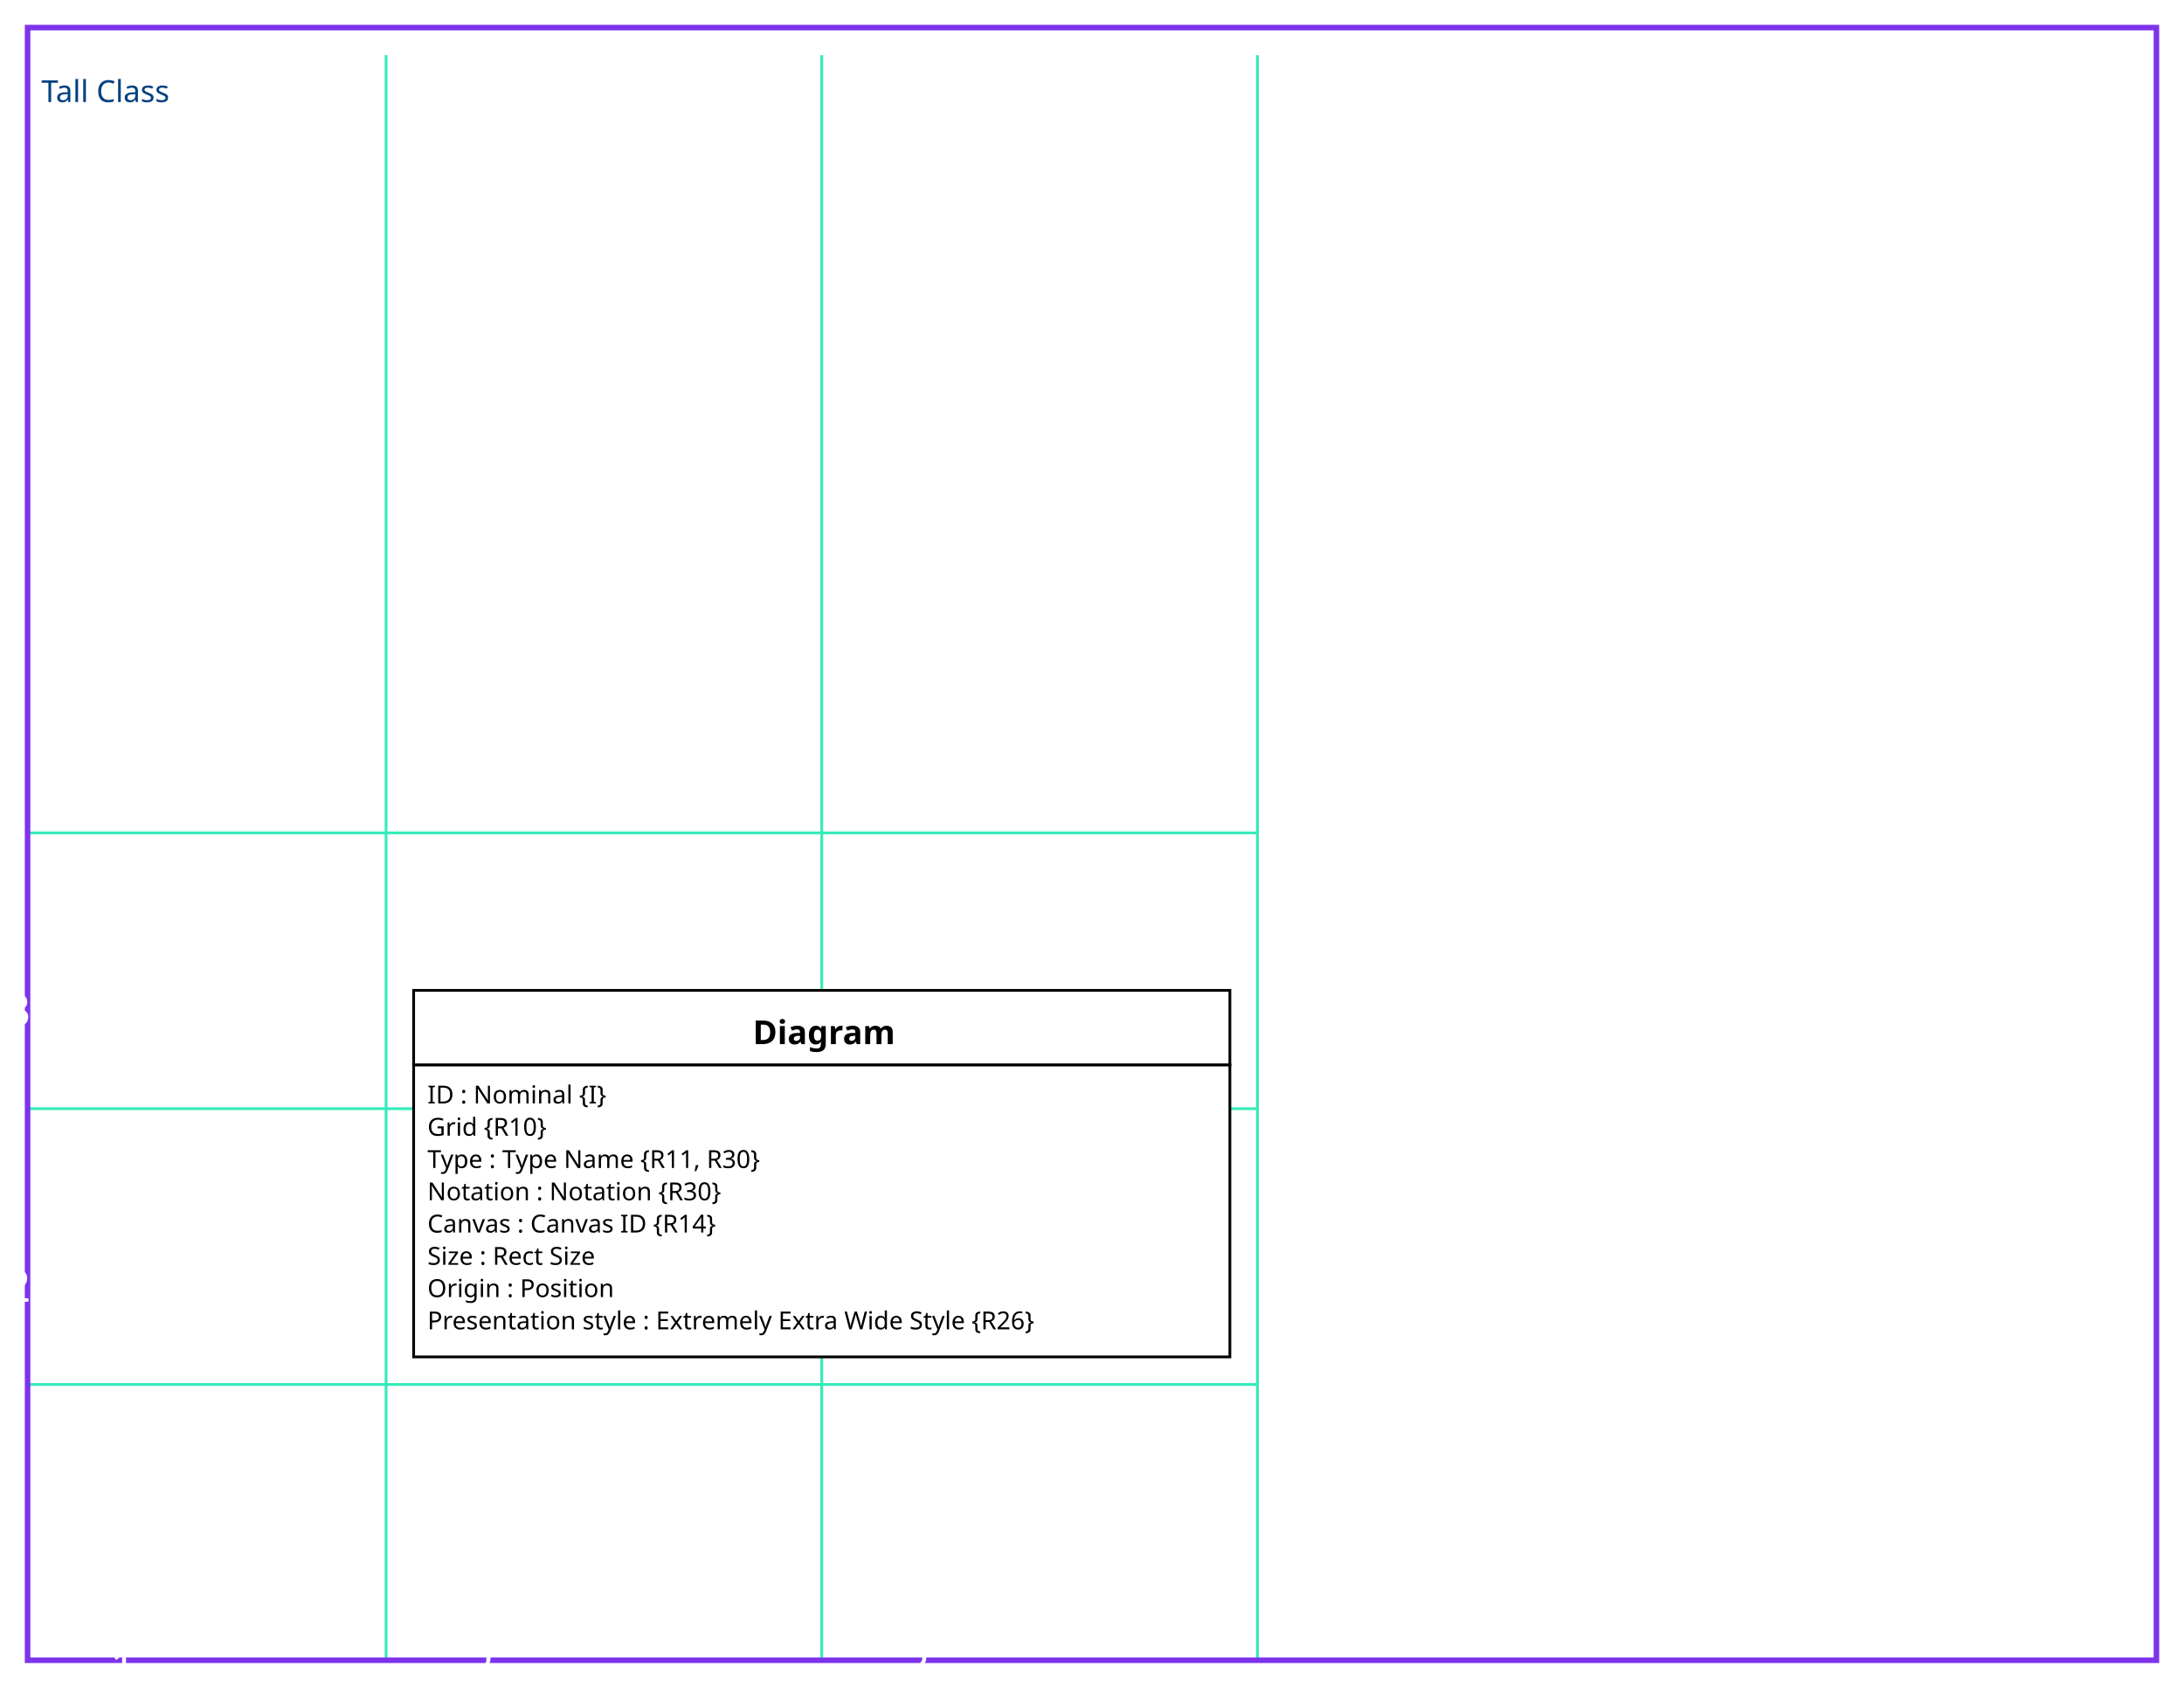
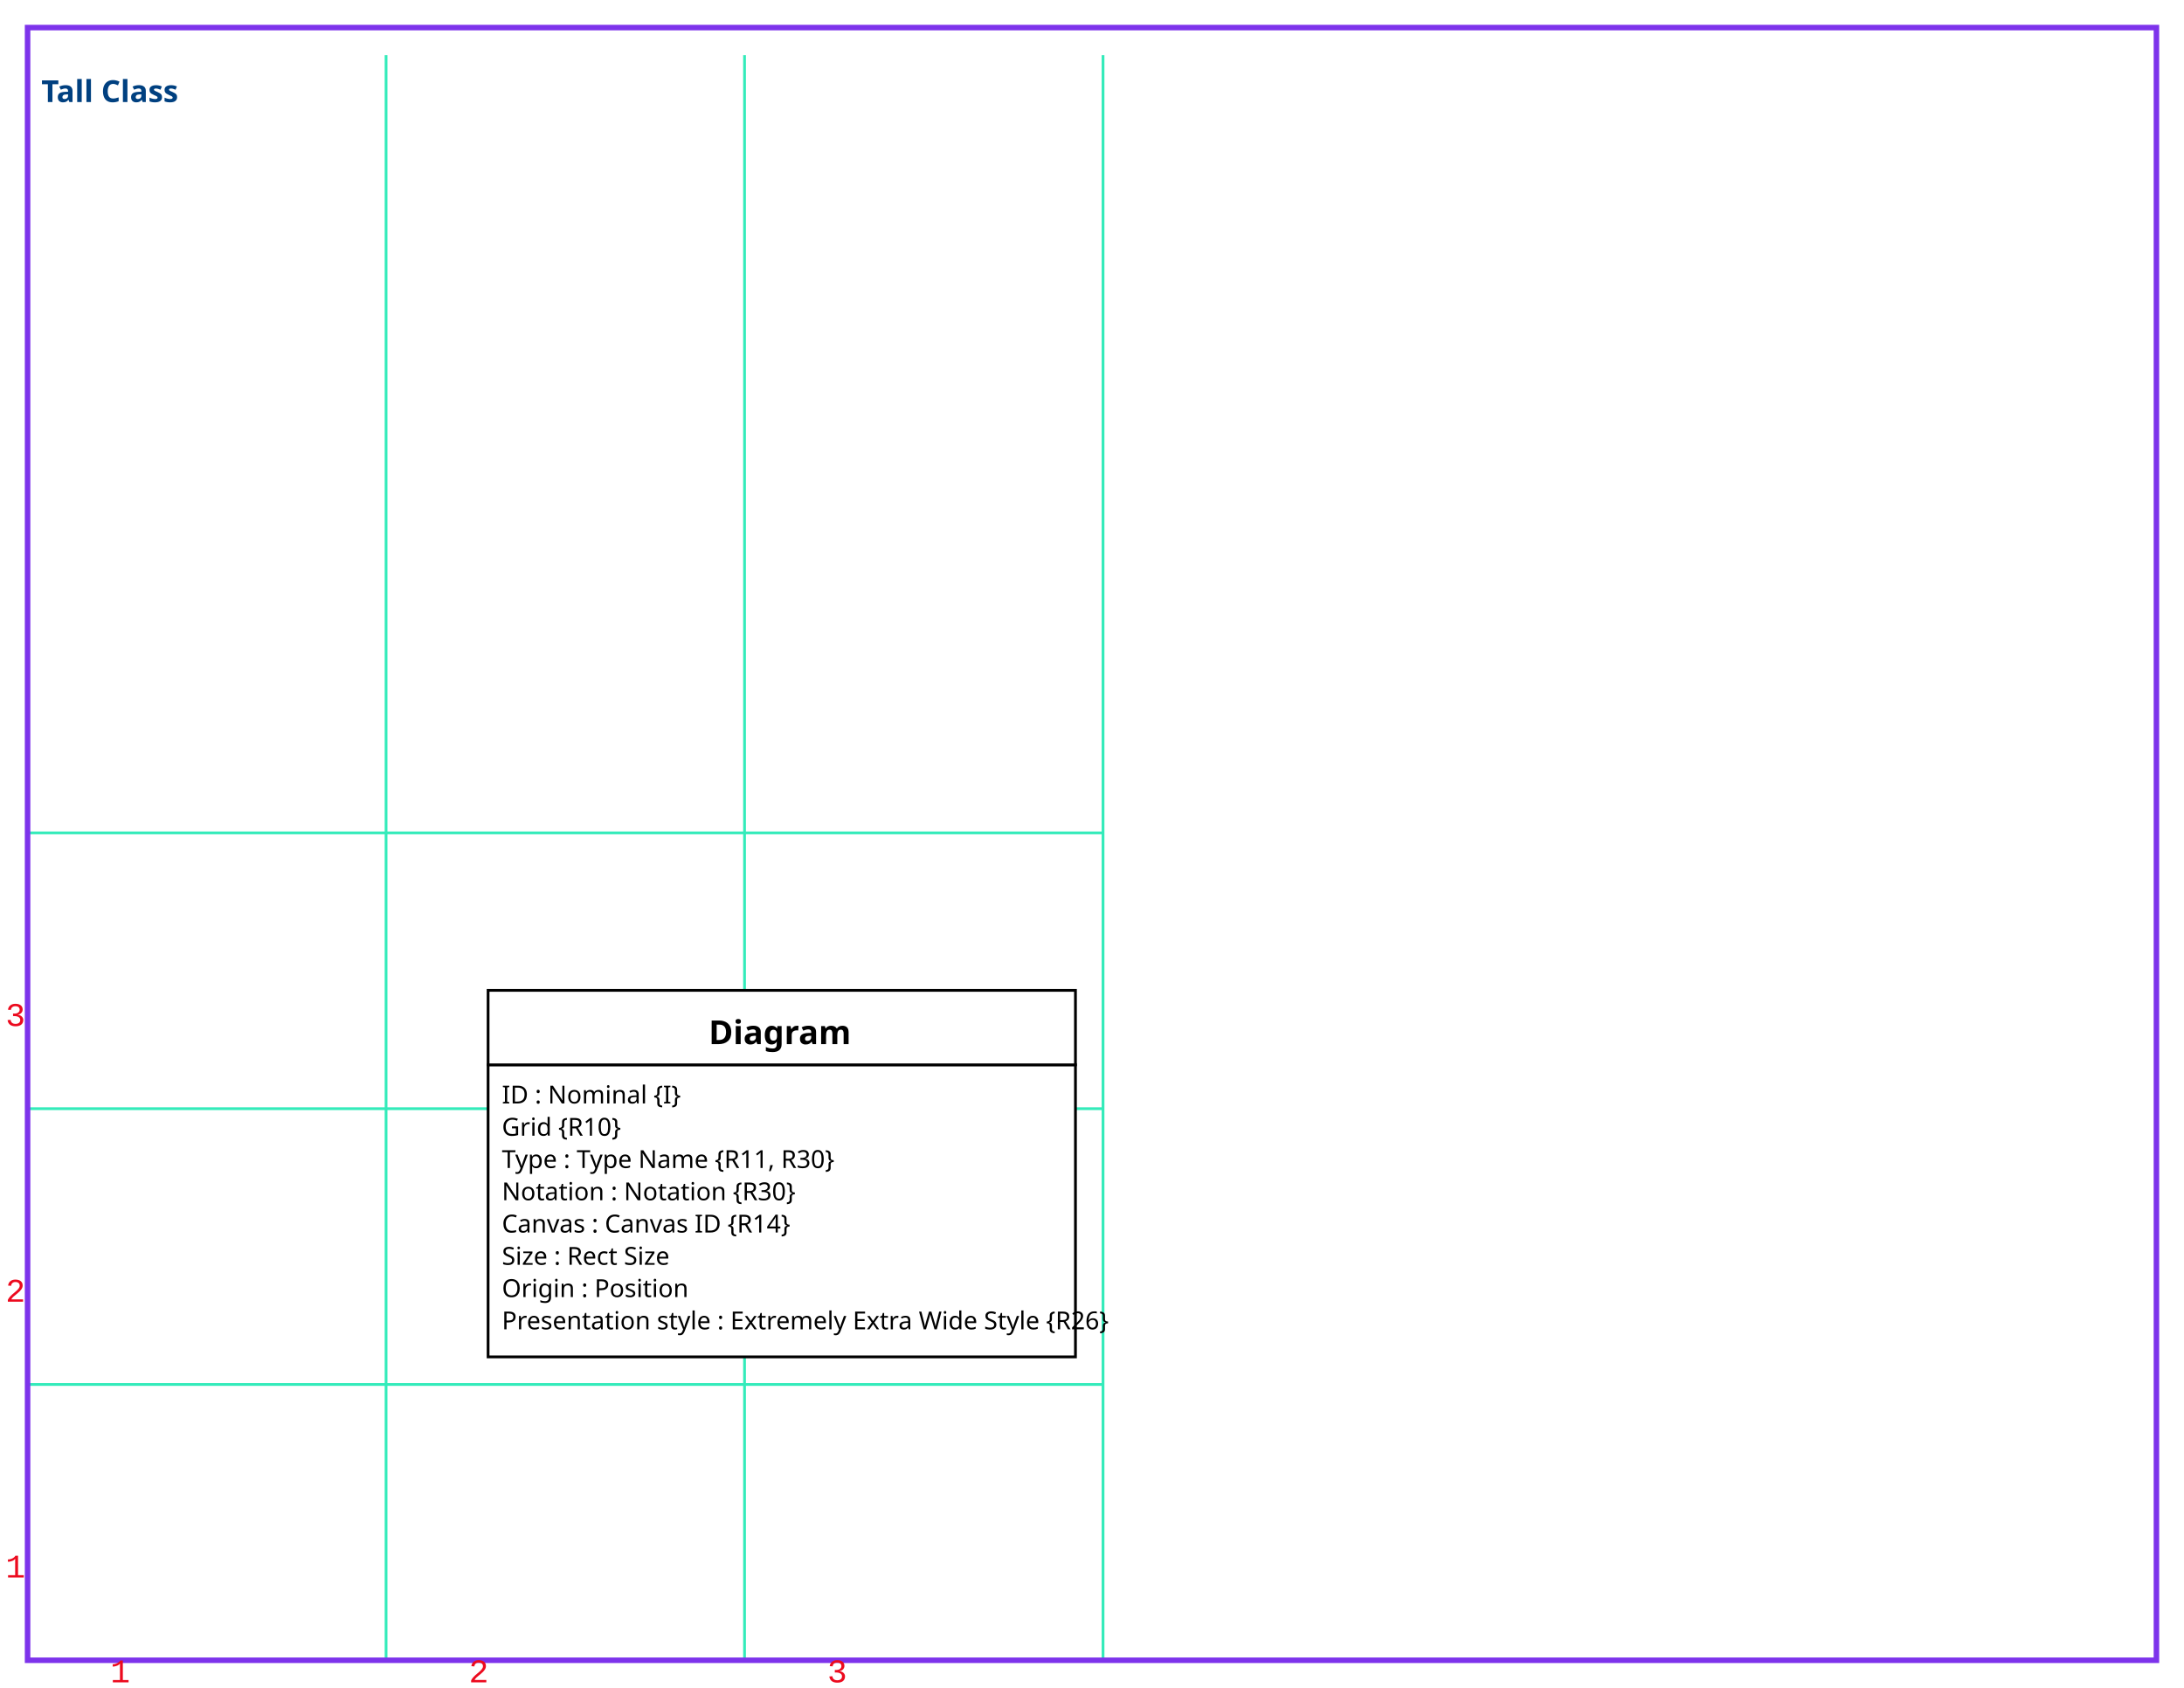
<svg xmlns="http://www.w3.org/2000/svg" width="792" height="612" viewBox="0 0 792 612">
  <rect width="792" height="612" fill="rgb(255,255,255)" />
-   <line stroke="rgb(51,235,186)" stroke-width="1" x1="10" y1="602" x2="456.0" y2="602" />
-   <line stroke="rgb(51,235,186)" stroke-width="1" x1="10" y1="502" x2="456.0" y2="502" />
-   <line stroke="rgb(51,235,186)" stroke-width="1" x1="10" y1="402" x2="456.0" y2="402" />
-   <line stroke="rgb(51,235,186)" stroke-width="1" x1="10" y1="302" x2="456.0" y2="302" />
+   <line stroke="rgb(51,235,186)" stroke-width="1" x1="10" y1="602" x2="400" y2="602" />
+   <line stroke="rgb(51,235,186)" stroke-width="1" x1="10" y1="502" x2="400" y2="502" />
+   <line stroke="rgb(51,235,186)" stroke-width="1" x1="10" y1="402" x2="400" y2="402" />
+   <line stroke="rgb(51,235,186)" stroke-width="1" x1="10" y1="302" x2="400" y2="302" />
  <line stroke="rgb(51,235,186)" stroke-width="1" x1="10" y1="602" x2="10" y2="20" />
  <line stroke="rgb(51,235,186)" stroke-width="1" x1="140" y1="602" x2="140" y2="20" />
-   <line stroke="rgb(51,235,186)" stroke-width="1" x1="298.0" y1="602" x2="298.0" y2="20" />
-   <line stroke="rgb(51,235,186)" stroke-width="1" x1="456.0" y1="602" x2="456.0" y2="20" />
+   <line stroke="rgb(51,235,186)" stroke-width="1" x1="270" y1="602" x2="270" y2="20" />
+   <line stroke="rgb(51,235,186)" stroke-width="1" x1="400" y1="602" x2="400" y2="20" />
  <rect stroke="rgb(125,51,235)" stroke-width="2" fill="none" x="10" y="10" width="772" height="592" />
-   <text x="2" y="572" font-family="Verdana" font-size="16" fill="rgb(255,255,255)">1</text>
-   <text x="2" y="472" font-family="Verdana" font-size="16" fill="rgb(255,255,255)">2</text>
-   <text x="2" y="372" font-family="Verdana" font-size="16" fill="rgb(255,255,255)">3</text>
-   <text x="40" y="610" font-family="Verdana" font-size="16" fill="rgb(255,255,255)">1</text>
-   <text x="170" y="610" font-family="Verdana" font-size="16" fill="rgb(255,255,255)">2</text>
-   <text x="328.0" y="610" font-family="Verdana" font-size="16" fill="rgb(255,255,255)">3</text>
-   <text x="15" y="37" font-family="Eurostile BoldExtendedTwo" font-size="11" fill="rgb(0,64,128)">Tall Class</text>
-   <rect stroke="rgb(0,0,0)" stroke-width="1" fill="rgb(255,255,255)" x="150" y="386.1" width="296" height="105.9" />
-   <rect stroke="rgb(0,0,0)" stroke-width="1" fill="rgb(255,255,255)" x="150" y="359.1" width="296" height="27.0" />
-   <text x="155" y="482.0" font-family="Palatino Sans Informal LT Pro" font-size="9" fill="rgb(0,0,0)">Presentation style : Extremely Extra Wide Style {R26}</text>
-   <text x="155" y="470.3" font-family="Palatino Sans Informal LT Pro" font-size="9" fill="rgb(0,0,0)">Origin : Position</text>
-   <text x="155" y="458.6" font-family="Palatino Sans Informal LT Pro" font-size="9" fill="rgb(0,0,0)">Size : Rect Size</text>
-   <text x="155" y="446.9" font-family="Palatino Sans Informal LT Pro" font-size="9" fill="rgb(0,0,0)">Canvas : Canvas ID {R14}</text>
-   <text x="155" y="435.2" font-family="Palatino Sans Informal LT Pro" font-size="9" fill="rgb(0,0,0)">Notation : Notation {R30}</text>
-   <text x="155" y="423.5" font-family="Palatino Sans Informal LT Pro" font-size="9" fill="rgb(0,0,0)">Type : Type Name {R11, R30}</text>
-   <text x="155" y="411.8" font-family="Palatino Sans Informal LT Pro" font-size="9" fill="rgb(0,0,0)">Grid {R10}</text>
-   <text x="155" y="400.1" font-family="Palatino Sans Informal LT Pro" font-size="9" fill="rgb(0,0,0)">ID : Nominal {I}</text>
-   <text x="273.0" y="378.6" font-family="Palatino Sans Informal LT Pro" font-size="12" fill="rgb(0,0,0)" font-weight="bold">Diagram</text>
+   <text x="2" y="572" font-family="Courier New" font-size="12" fill="rgb(236,10,30)">1</text>
+   <text x="2" y="472" font-family="Courier New" font-size="12" fill="rgb(236,10,30)">2</text>
+   <text x="2" y="372" font-family="Courier New" font-size="12" fill="rgb(236,10,30)">3</text>
+   <text x="40" y="610" font-family="Courier New" font-size="12" fill="rgb(236,10,30)">1</text>
+   <text x="170" y="610" font-family="Courier New" font-size="12" fill="rgb(236,10,30)">2</text>
+   <text x="300" y="610" font-family="Courier New" font-size="12" fill="rgb(236,10,30)">3</text>
+   <text x="15" y="37" font-family="Verdana" font-size="11" fill="rgb(0,64,128)" font-weight="bold">Tall Class</text>
+   <rect stroke="rgb(0,0,0)" stroke-width="1" fill="rgb(255,255,255)" x="177" y="386.1" width="213" height="105.9" />
+   <rect stroke="rgb(0,0,0)" stroke-width="1" fill="rgb(255,255,255)" x="177" y="359.1" width="213" height="27.0" />
+   <text x="182" y="482.0" font-family="Gill Sans" font-size="9" fill="rgb(0,0,0)">Presentation style : Extremely Extra Wide Style {R26}</text>
+   <text x="182" y="470.3" font-family="Gill Sans" font-size="9" fill="rgb(0,0,0)">Origin : Position</text>
+   <text x="182" y="458.6" font-family="Gill Sans" font-size="9" fill="rgb(0,0,0)">Size : Rect Size</text>
+   <text x="182" y="446.9" font-family="Gill Sans" font-size="9" fill="rgb(0,0,0)">Canvas : Canvas ID {R14}</text>
+   <text x="182" y="435.2" font-family="Gill Sans" font-size="9" fill="rgb(0,0,0)">Notation : Notation {R30}</text>
+   <text x="182" y="423.5" font-family="Gill Sans" font-size="9" fill="rgb(0,0,0)">Type : Type Name {R11, R30}</text>
+   <text x="182" y="411.8" font-family="Gill Sans" font-size="9" fill="rgb(0,0,0)">Grid {R10}</text>
+   <text x="182" y="400.1" font-family="Gill Sans" font-size="9" fill="rgb(0,0,0)">ID : Nominal {I}</text>
+   <text x="257.0" y="378.6" font-family="Gill Sans" font-size="12" fill="rgb(0,0,0)" font-weight="bold">Diagram</text>
</svg>
